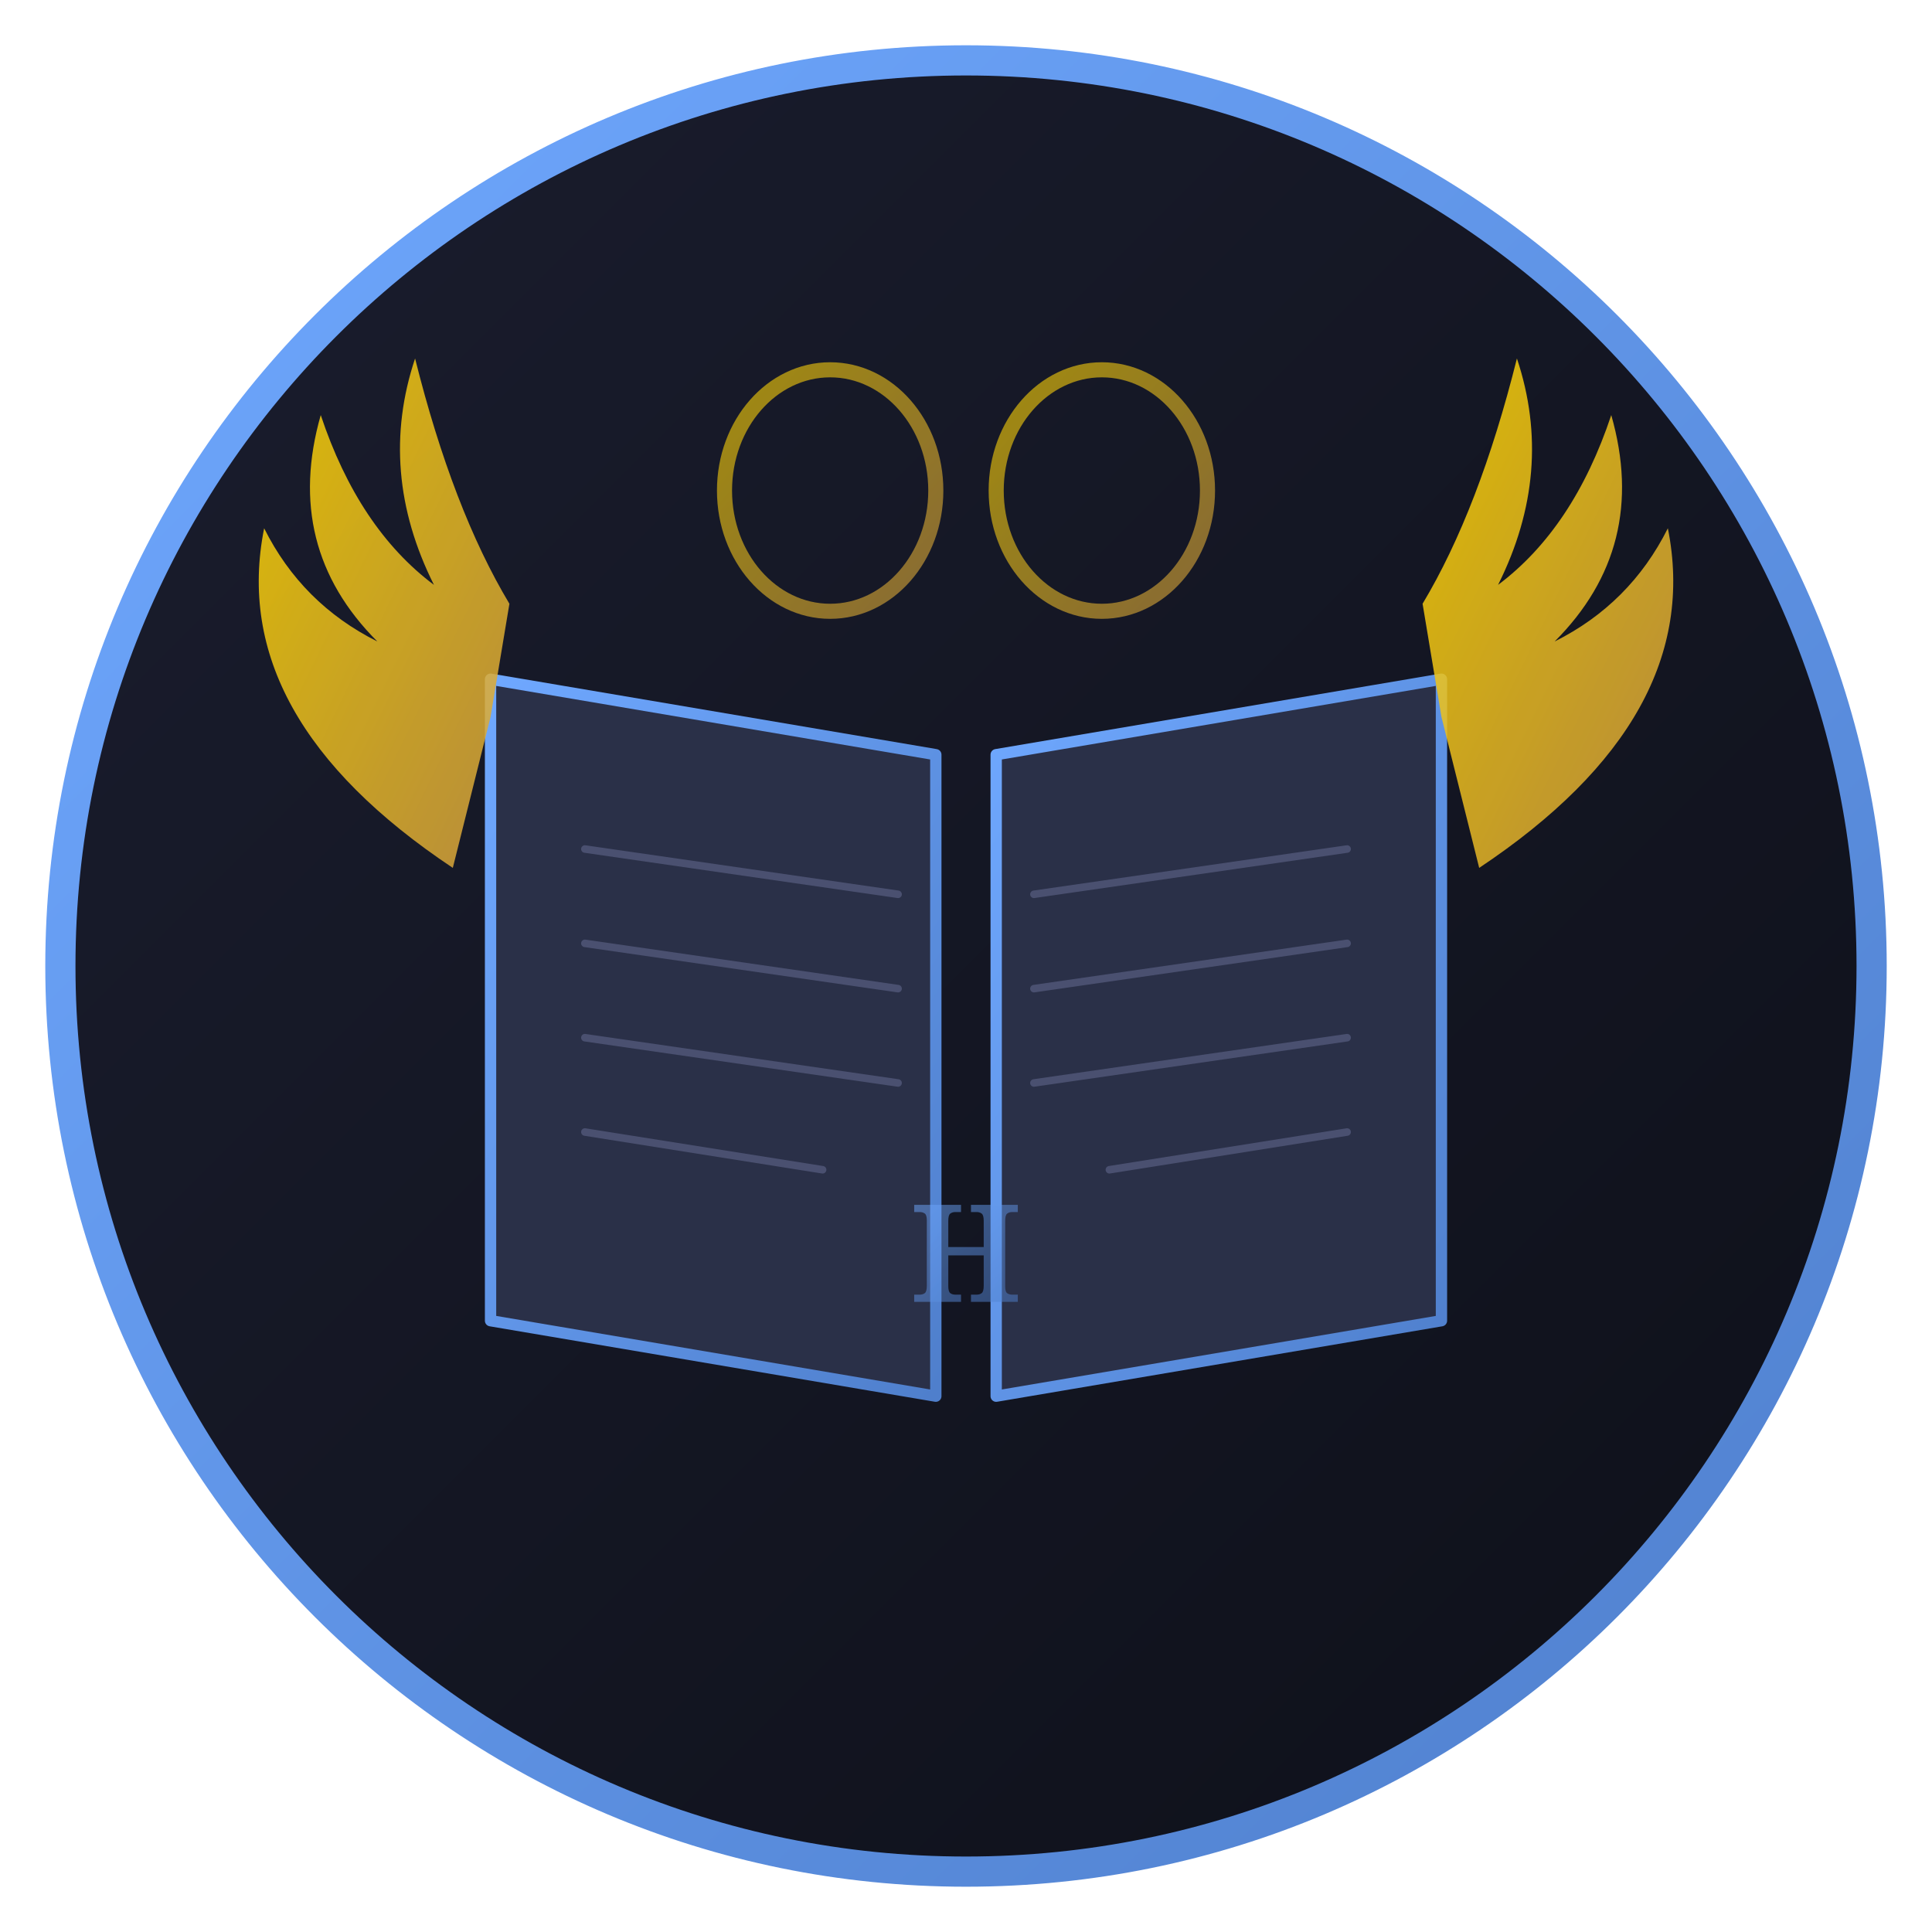
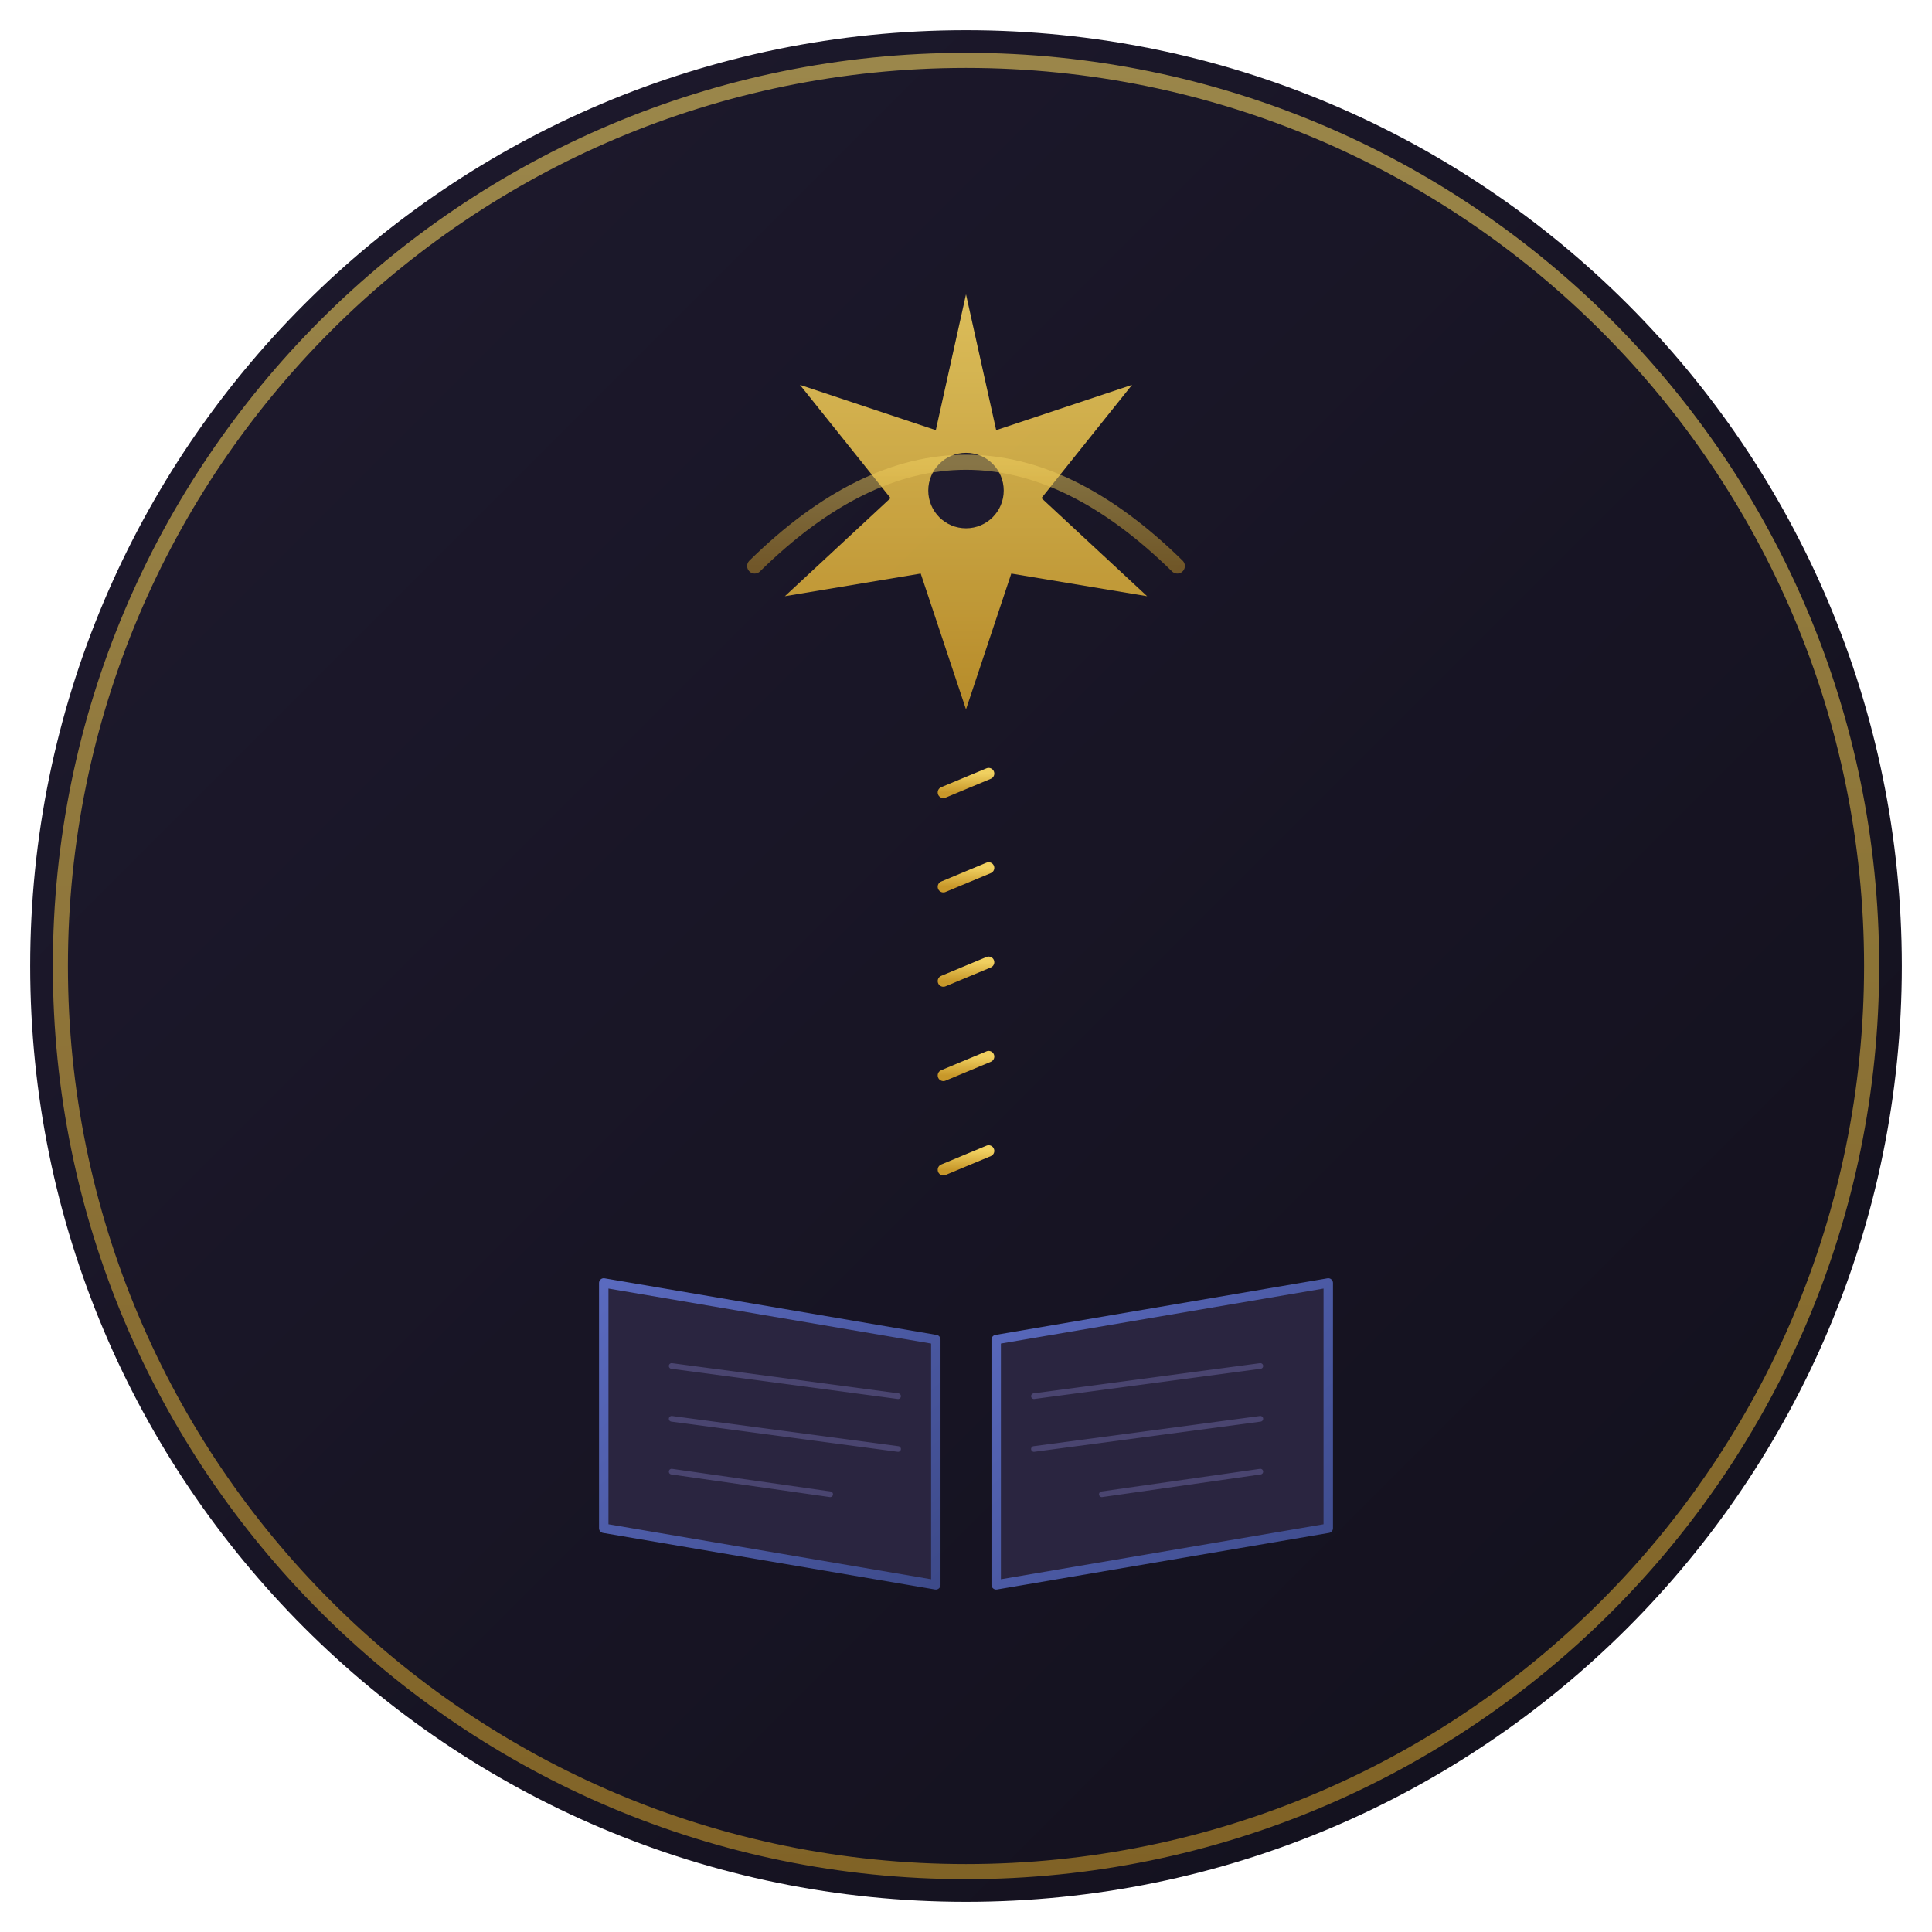
<svg xmlns="http://www.w3.org/2000/svg" viewBox="0 0 512 512">
  <defs>
    <linearGradient id="bg" x1="0%" y1="0%" x2="100%" y2="100%">
-       <stop offset="0%" style="stop-color:#1a1d2e" />
-       <stop offset="100%" style="stop-color:#0e1019" />
+       <stop offset="0%" style="stop-color:#1e1a2e" />
+       <stop offset="100%" style="stop-color:#12101c" />
    </linearGradient>
-     <linearGradient id="accent" x1="0%" y1="0%" x2="100%" y2="100%">
-       <stop offset="0%" style="stop-color:#6fa8ff" />
-       <stop offset="100%" style="stop-color:#4f7fcc" />
+     <linearGradient id="gold" x1="0%" y1="0%" x2="0%" y2="100%">
+       <stop offset="0%" style="stop-color:#f0d060" />
+       <stop offset="100%" style="stop-color:#c8982a" />
    </linearGradient>
-     <linearGradient id="gold" x1="0%" y1="0%" x2="100%" y2="100%">
-       <stop offset="0%" style="stop-color:#ffd700" />
-       <stop offset="100%" style="stop-color:#d4a040" />
+     <linearGradient id="indigo" x1="0%" y1="0%" x2="100%" y2="100%">
+       <stop offset="0%" style="stop-color:#5a6abf" />
+       <stop offset="100%" style="stop-color:#3d4a8a" />
    </linearGradient>
  </defs>
-   <circle cx="256" cy="256" r="240" fill="url(#bg)" stroke="url(#accent)" stroke-width="8" />
-   <path d="M130 180 L248 200 L248 370 L130 350 Z" fill="#2a3048" stroke="url(#accent)" stroke-width="3" stroke-linejoin="round" />
-   <path d="M382 180 L264 200 L264 370 L382 350 Z" fill="#2a3048" stroke="url(#accent)" stroke-width="3" stroke-linejoin="round" />
-   <line x1="256" y1="195" x2="256" y2="375" stroke="url(#accent)" stroke-width="4" />
-   <line x1="155" y1="225" x2="238" y2="237" stroke="#4a5070" stroke-width="2" stroke-linecap="round" />
-   <line x1="155" y1="250" x2="238" y2="262" stroke="#4a5070" stroke-width="2" stroke-linecap="round" />
-   <line x1="155" y1="275" x2="238" y2="287" stroke="#4a5070" stroke-width="2" stroke-linecap="round" />
-   <line x1="155" y1="300" x2="218" y2="310" stroke="#4a5070" stroke-width="2" stroke-linecap="round" />
-   <line x1="357" y1="225" x2="274" y2="237" stroke="#4a5070" stroke-width="2" stroke-linecap="round" />
-   <line x1="357" y1="250" x2="274" y2="262" stroke="#4a5070" stroke-width="2" stroke-linecap="round" />
-   <line x1="357" y1="275" x2="274" y2="287" stroke="#4a5070" stroke-width="2" stroke-linecap="round" />
-   <line x1="357" y1="300" x2="294" y2="310" stroke="#4a5070" stroke-width="2" stroke-linecap="round" />
-   <path d="M120 230 Q60 190 70 140 Q80 160 100 170 Q75 145 85 110 Q95 140 115 155 Q100 125 110 95 Q120 135 135 160 L130 190 Z" fill="url(#gold)" opacity="0.85" />
-   <path d="M392 230 Q452 190 442 140 Q432 160 412 170 Q437 145 427 110 Q417 140 397 155 Q412 125 402 95 Q392 135 377 160 L382 190 Z" fill="url(#gold)" opacity="0.85" />
-   <ellipse cx="220" cy="130" rx="28" ry="32" fill="none" stroke="url(#gold)" stroke-width="4" opacity="0.6" />
-   <ellipse cx="292" cy="130" rx="28" ry="32" fill="none" stroke="url(#gold)" stroke-width="4" opacity="0.6" />
-   <text x="256" y="345" text-anchor="middle" font-family="serif" font-size="36" font-weight="700" fill="url(#accent)" opacity="0.5">H</text>
+   <circle cx="256" cy="256" r="248" fill="url(#bg)" />
+   <circle cx="256" cy="256" r="240" fill="none" stroke="url(#gold)" stroke-width="4" opacity="0.6" />
+   <g transform="translate(256,130)" fill="url(#gold)">
+     <polygon points="0,-52 8,-16 44,-28 20,2 48,28 12,22 0,58 -12,22 -48,28 -20,2 -44,-28 -8,-16" opacity="0.9" />
+     <circle cx="0" cy="0" r="10" fill="#1e1a2e" />
+   </g>
+   <line x1="256" y1="178" x2="256" y2="430" stroke="url(#gold)" stroke-width="6" stroke-linecap="round" />
+   <line x1="250" y1="210" x2="262" y2="205" stroke="url(#gold)" stroke-width="3" stroke-linecap="round" />
+   <line x1="250" y1="235" x2="262" y2="230" stroke="url(#gold)" stroke-width="3" stroke-linecap="round" />
+   <line x1="250" y1="260" x2="262" y2="255" stroke="url(#gold)" stroke-width="3" stroke-linecap="round" />
+   <line x1="250" y1="285" x2="262" y2="280" stroke="url(#gold)" stroke-width="3" stroke-linecap="round" />
+   <line x1="250" y1="310" x2="262" y2="305" stroke="url(#gold)" stroke-width="3" stroke-linecap="round" />
+   <path d="M160 340 L248 355 L248 420 L160 405 Z" fill="#2a2540" stroke="url(#indigo)" stroke-width="2.5" stroke-linejoin="round" />
+   <path d="M352 340 L264 355 L264 420 L352 405 Z" fill="#2a2540" stroke="url(#indigo)" stroke-width="2.5" stroke-linejoin="round" />
+   <line x1="256" y1="352" x2="256" y2="423" stroke="url(#indigo)" stroke-width="3" />
+   <line x1="178" y1="362" x2="238" y2="370" stroke="#4a4570" stroke-width="1.5" stroke-linecap="round" />
+   <line x1="178" y1="376" x2="238" y2="384" stroke="#4a4570" stroke-width="1.5" stroke-linecap="round" />
+   <line x1="178" y1="390" x2="220" y2="396" stroke="#4a4570" stroke-width="1.5" stroke-linecap="round" />
+   <line x1="334" y1="362" x2="274" y2="370" stroke="#4a4570" stroke-width="1.5" stroke-linecap="round" />
+   <line x1="334" y1="376" x2="274" y2="384" stroke="#4a4570" stroke-width="1.5" stroke-linecap="round" />
+   <line x1="334" y1="390" x2="292" y2="396" stroke="#4a4570" stroke-width="1.5" stroke-linecap="round" />
+   <path d="M200 150 Q256 95 312 150" fill="none" stroke="url(#gold)" stroke-width="4" stroke-linecap="round" opacity="0.5" />
</svg>
